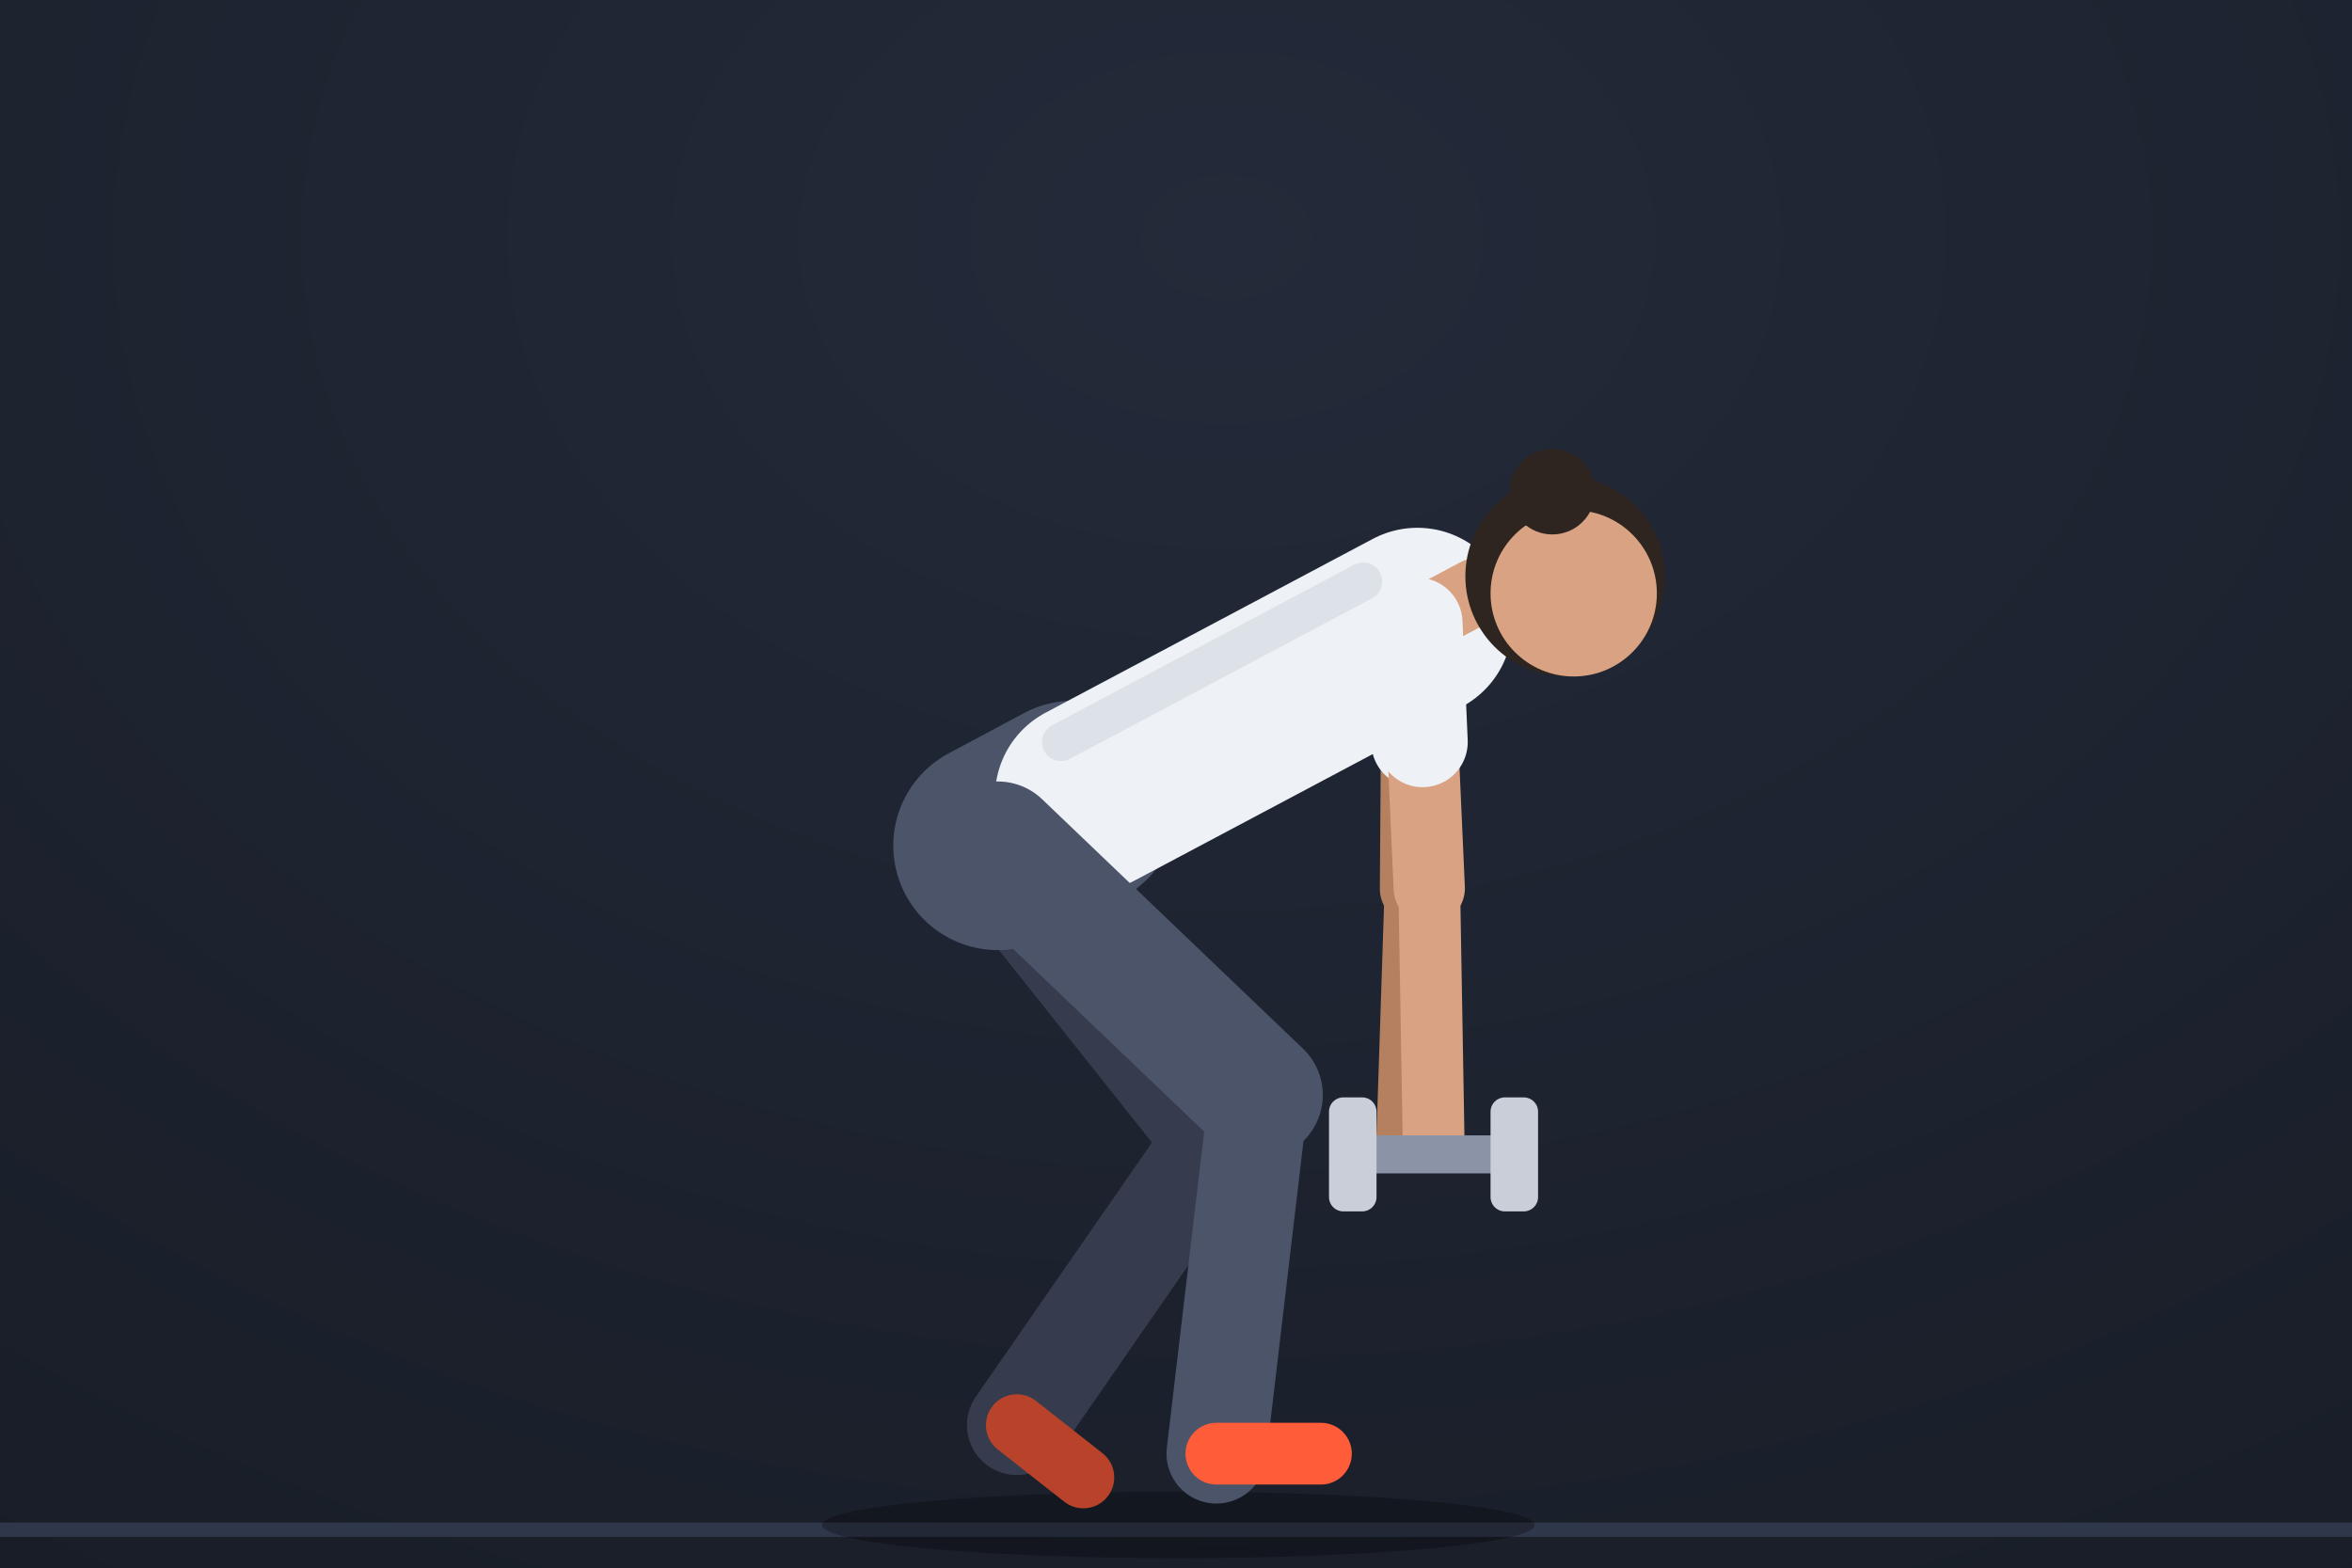
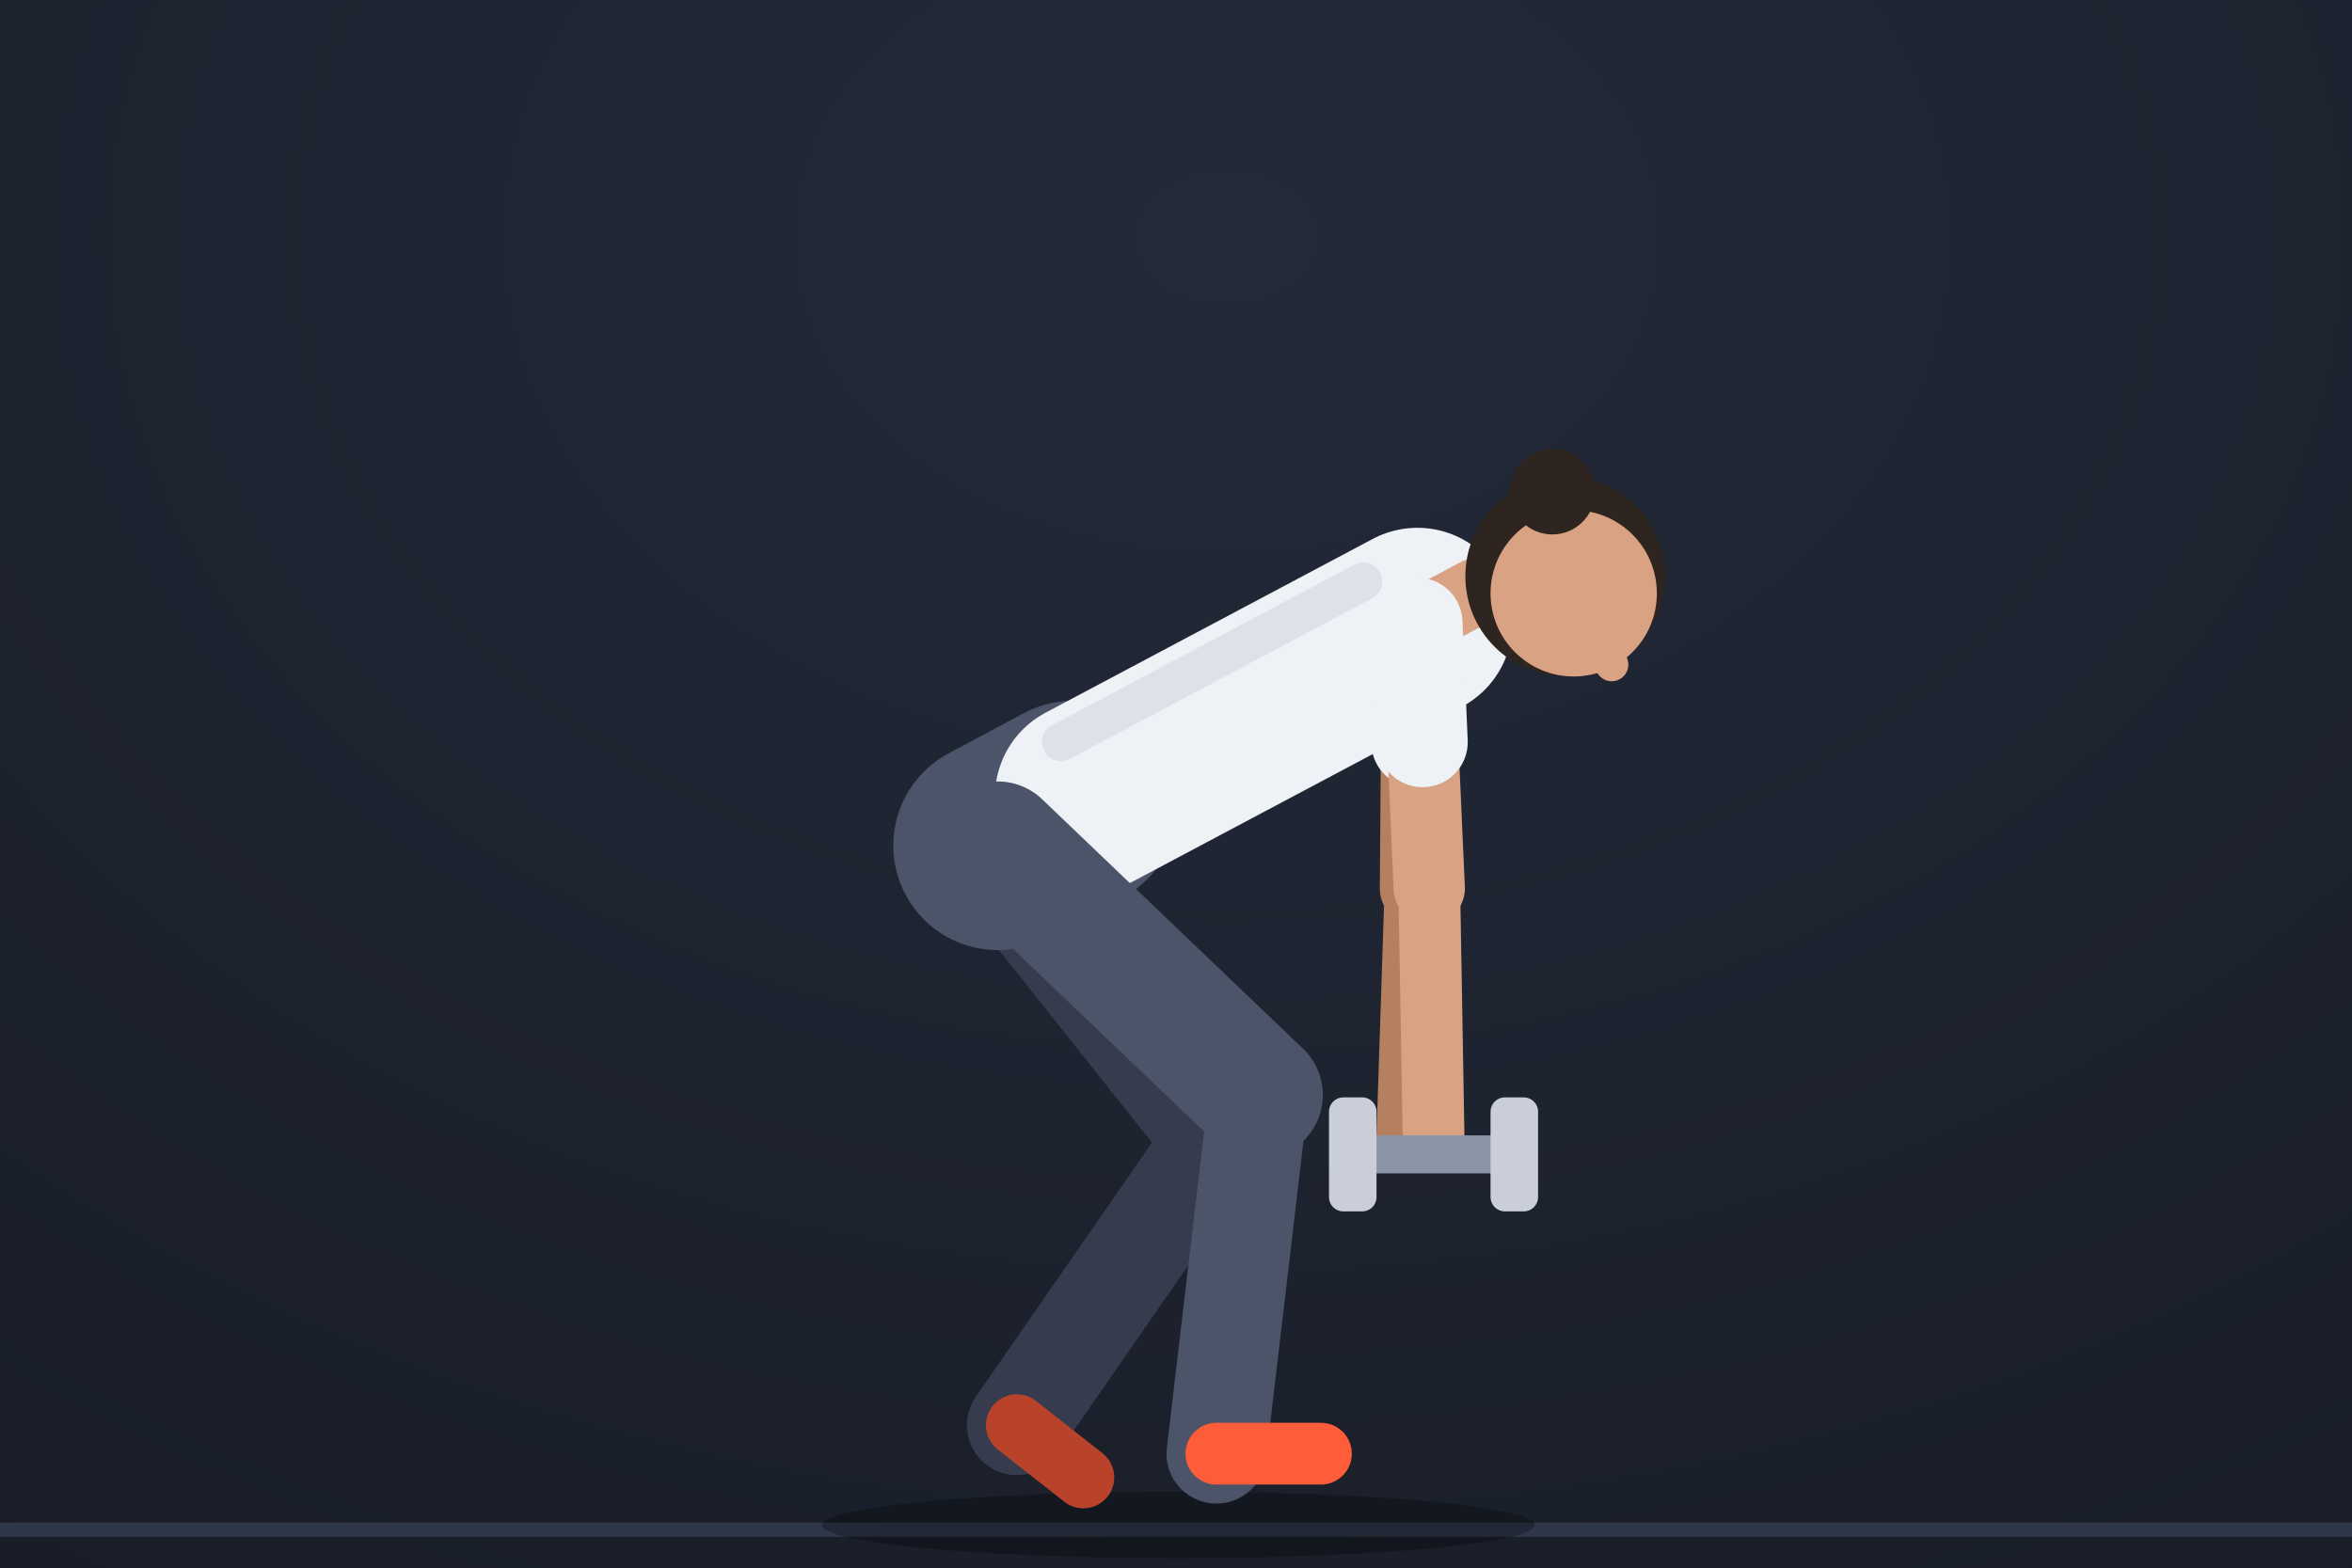
<svg xmlns="http://www.w3.org/2000/svg" viewBox="42 32 495 330" width="600" height="400" role="img" aria-label="B-stance dumbbell hip hinge">
  <defs>
    <radialGradient id="bg" cx="50%" cy="30%" r="80%">
      <stop offset="0" stop-color="#232a39" />
      <stop offset="1" stop-color="#141820" />
    </radialGradient>
  </defs>
  <rect x="-100" y="-100" width="800" height="600" fill="url(#bg)" />
  <line x1="30" y1="354" x2="570" y2="354" stroke="#2f374a" stroke-width="3" stroke-linecap="round" />
  <ellipse cx="290.0" cy="353" rx="75" ry="7" fill="#000" opacity="0.28" />
  <path d="M340.3 163.1 L339.9 219.1" stroke="#b4805f" stroke-width="15" stroke-linecap="round" stroke-linejoin="round" fill="none" />
  <path d="M340.3 163.1 L340.1 188.3" stroke="#eef1f6" stroke-width="19" stroke-linecap="round" stroke-linejoin="round" fill="none" />
  <path d="M339.9 219.1 L338.2 271.0" stroke="#b4805f" stroke-width="13" stroke-linecap="round" stroke-linejoin="round" fill="none" />
  <path d="M252.0 210.0 L299.3 269.5" stroke="#363c4d" stroke-width="27" stroke-linecap="round" stroke-linejoin="round" fill="none" />
  <path d="M299.3 269.5 L256.0 332.0" stroke="#363c4d" stroke-width="21" stroke-linecap="round" stroke-linejoin="round" fill="none" />
  <path d="M256.0 332.0 L270.0 343.0" stroke="#b8432a" stroke-width="13" stroke-linecap="round" stroke-linejoin="round" fill="none" />
  <path d="M252.0 210.0 L267.9 201.5" stroke="#4b5468" stroke-width="44" stroke-linecap="round" stroke-linejoin="round" fill="none" />
  <path d="M271.4 199.7 L340.3 163.1" stroke="#eef1f6" stroke-width="40" stroke-linecap="round" stroke-linejoin="round" fill="none" />
  <path d="M271.4 199.7 L335.0 165.9" stroke="#cfd5df" stroke-width="8" stroke-linecap="round" stroke-linejoin="round" fill="none" opacity="0.55" transform="translate(-6.1 -11.5)" />
  <path d="M340.3 163.1 L352.7 156.5" stroke="#d9a383" stroke-width="14" stroke-linecap="round" stroke-linejoin="round" fill="none" />
  <circle cx="371.4" cy="153.3" r="21" fill="#2e2420" />
  <circle cx="373.2" cy="156.9" r="17.5" fill="#d9a383" />
+   <circle cx="381.2" cy="171.9" r="3.5" fill="#d9a383" />
  <circle cx="368.7" cy="135.5" r="9" fill="#2e2420" />
  <path d="M252.0 210.0 L306.9 262.5" stroke="#4b5468" stroke-width="27" stroke-linecap="round" stroke-linejoin="round" fill="none" />
  <path d="M306.9 262.5 L298.0 338.0" stroke="#4b5468" stroke-width="21" stroke-linecap="round" stroke-linejoin="round" fill="none" />
  <path d="M298.0 338.0 L320.0 338.0" stroke="#ff5c39" stroke-width="13" stroke-linecap="round" stroke-linejoin="round" fill="none" />
  <path d="M340.3 163.1 L342.8 219.0" stroke="#d9a383" stroke-width="15" stroke-linecap="round" stroke-linejoin="round" fill="none" />
  <path d="M340.3 163.1 L341.4 188.2" stroke="#eef1f6" stroke-width="19" stroke-linecap="round" stroke-linejoin="round" fill="none" />
  <path d="M342.8 219.0 L343.7 271.0" stroke="#d9a383" stroke-width="13" stroke-linecap="round" stroke-linejoin="round" fill="none" />
  <g transform="translate(343.7 275.0) scale(1)">
    <rect x="-17" y="-4" width="34" height="8" rx="3" fill="#8b94a7" />
    <rect x="-22" y="-12" width="10" height="24" rx="3" fill="#c9ced8" />
    <rect x="12" y="-12" width="10" height="24" rx="3" fill="#c9ced8" />
  </g>
</svg>
